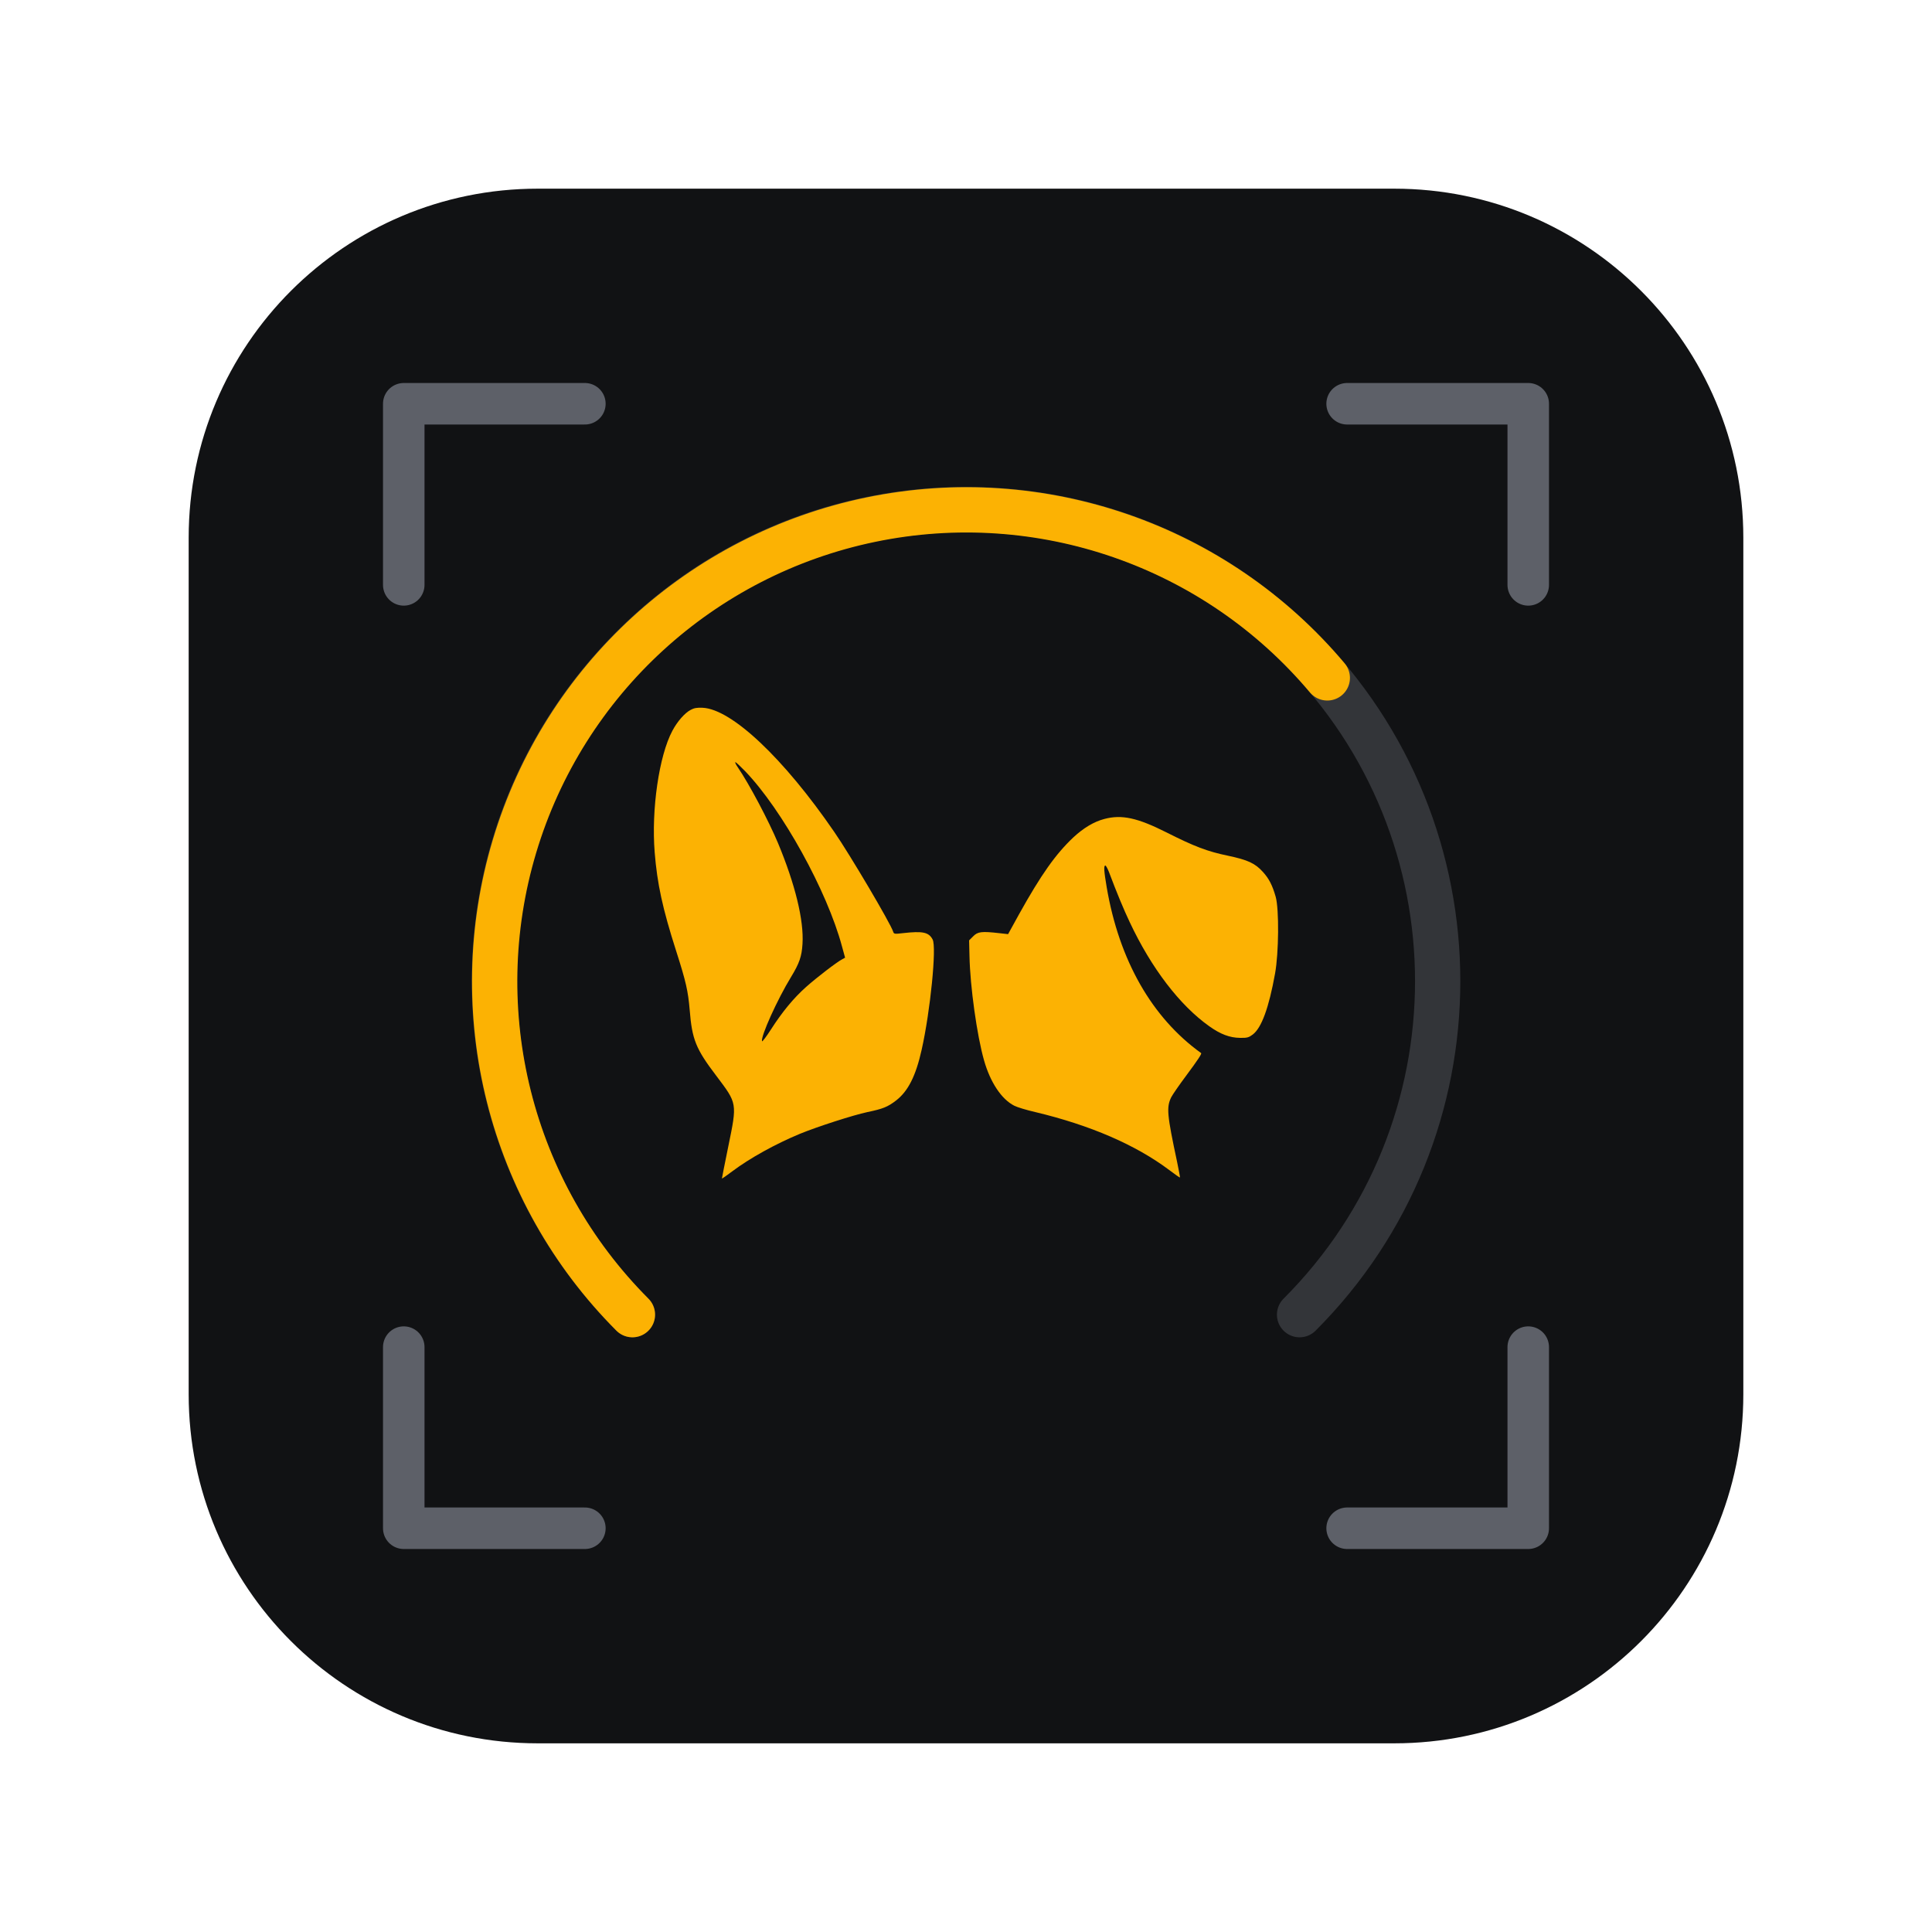
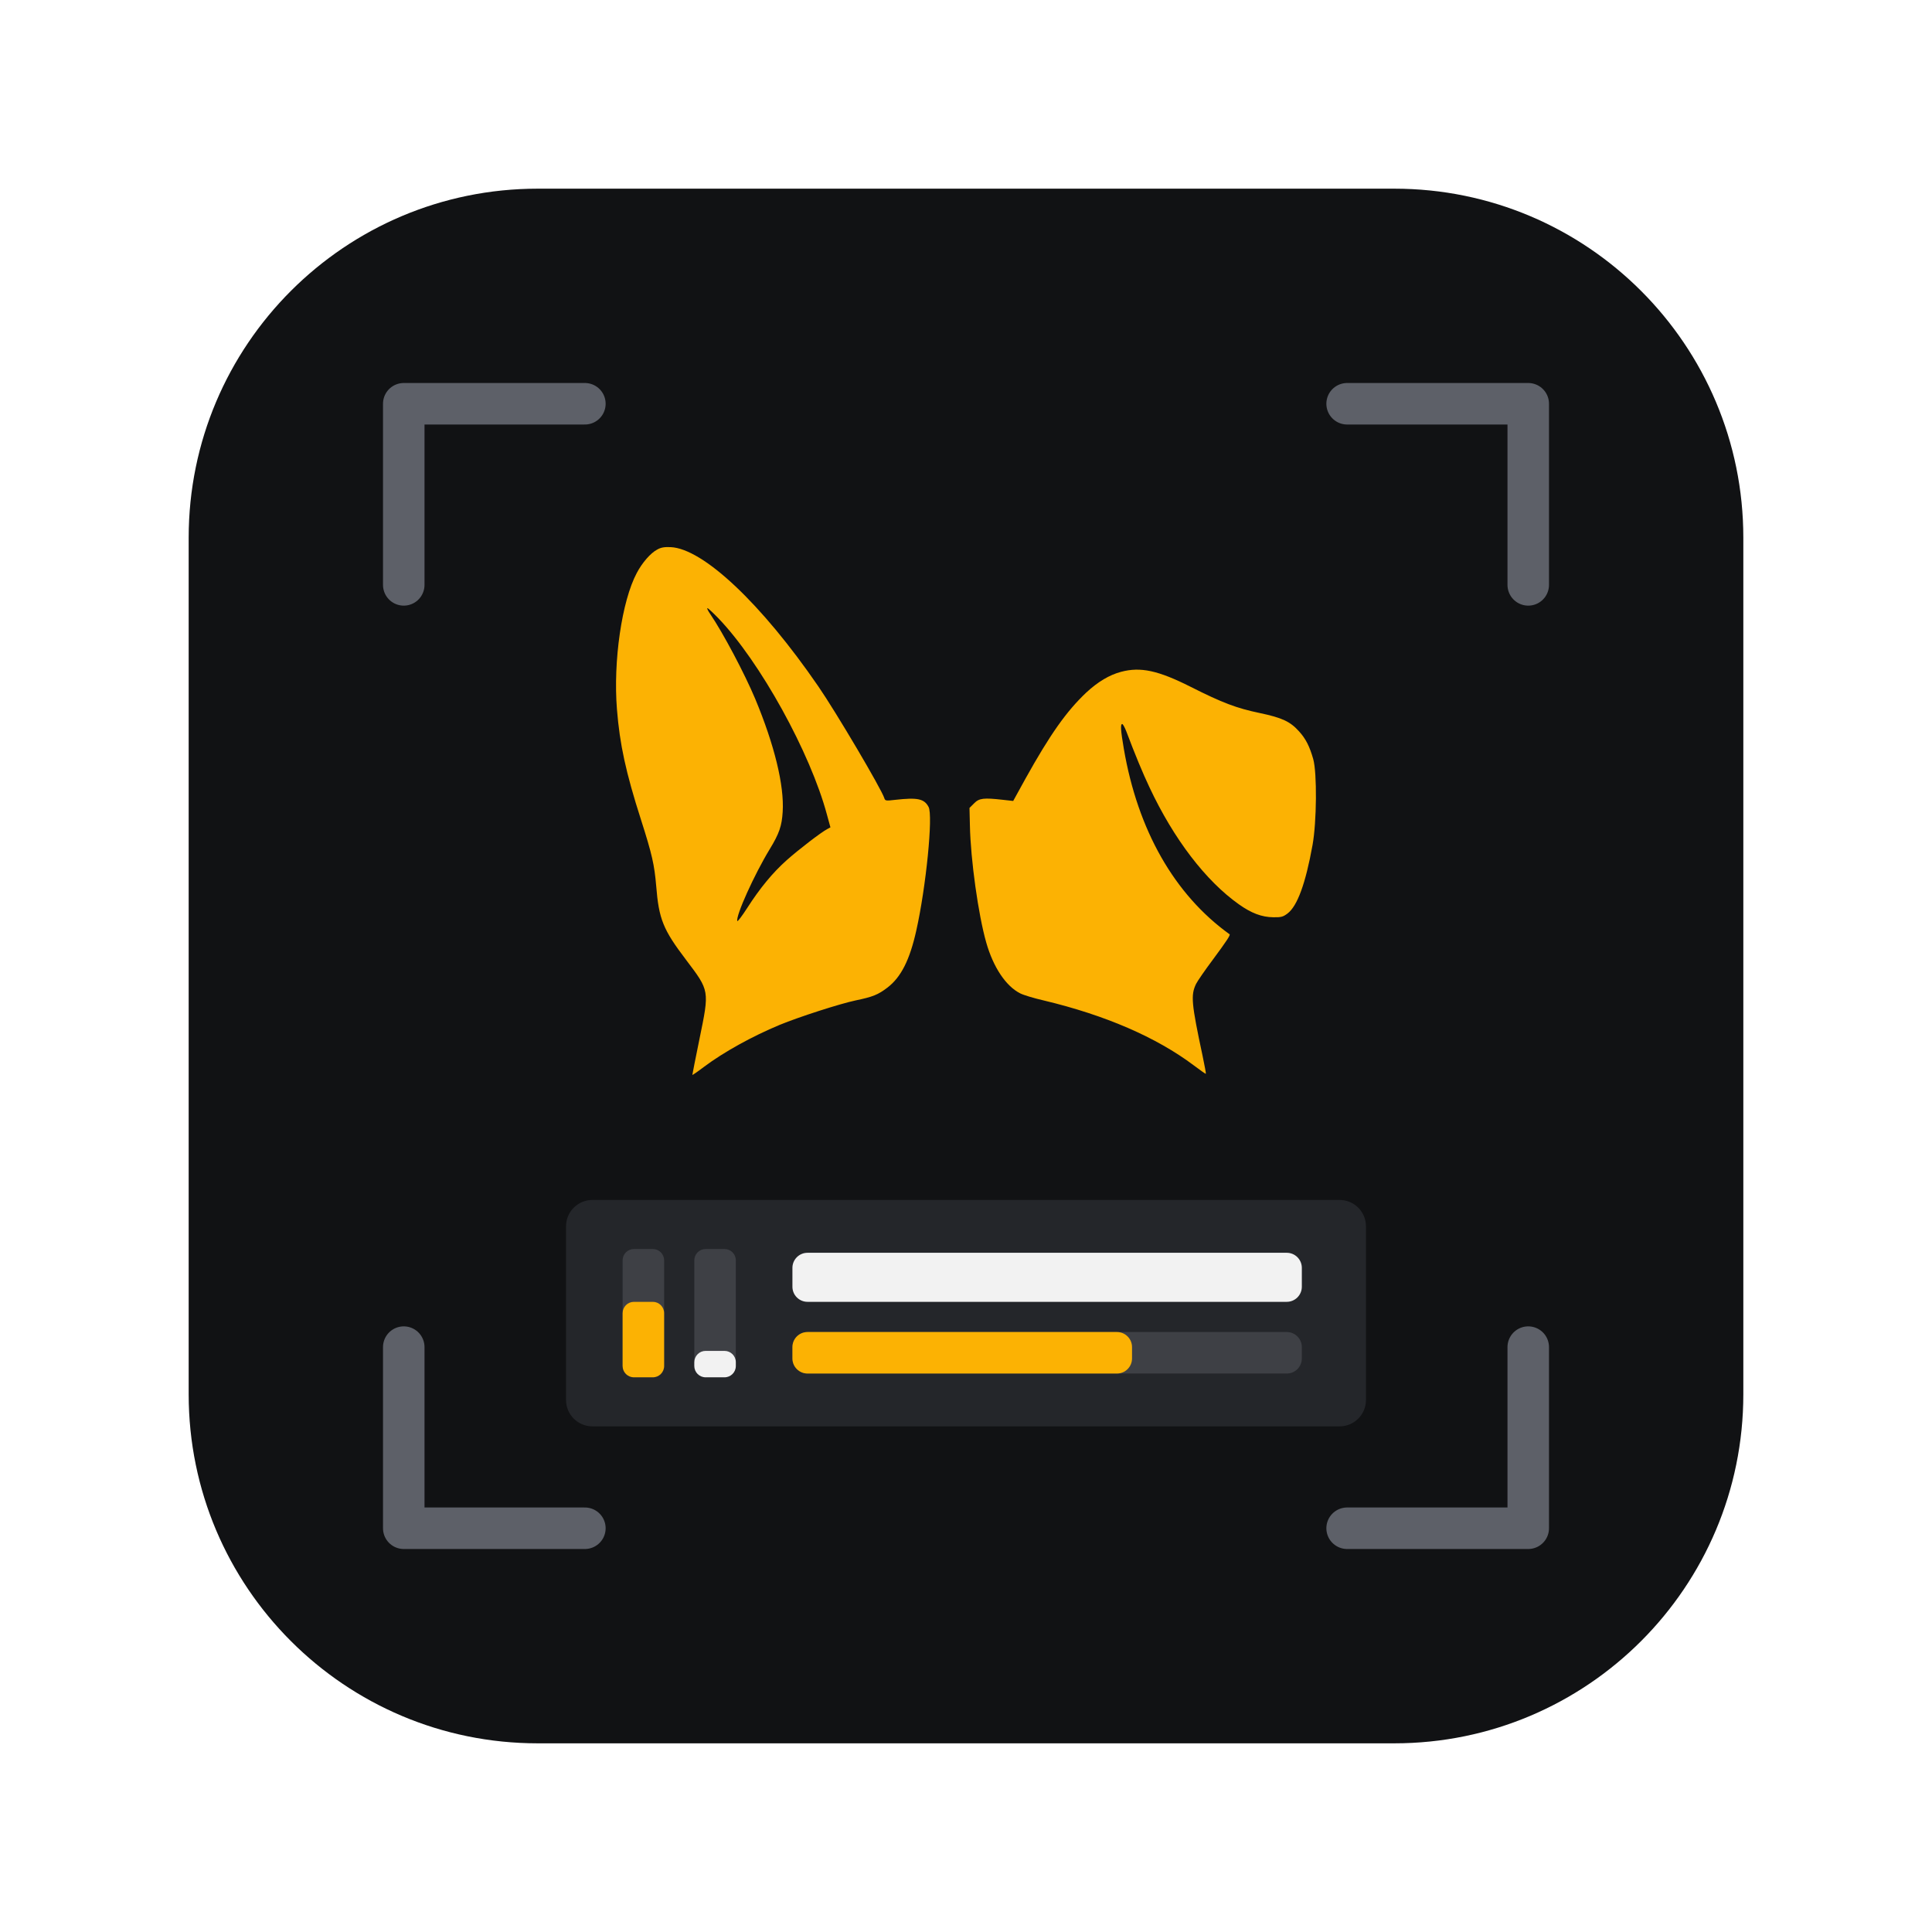
<svg xmlns="http://www.w3.org/2000/svg" width="1024" height="1024" viewBox="0 0 1024 1024">
  <rect id="tile" x="100" y="100" width="824" height="824" rx="185" fill="#111214" />
  <g fill="none" stroke="#5d6068" stroke-width="22" stroke-linecap="round" stroke-linejoin="round">
    <path d="M214 310 L214 214 L310 214" />
    <path d="M810 310 L810 214 L714 214" />
    <path d="M214 714 L214 810 L310 810" />
    <path d="M810 714 L810 810 L714 810" />
  </g>
-   <path d="M335.2 696.8 A250 250 0 1 1 688.8 696.8" fill="none" stroke="#5d6068" stroke-opacity="0.45" stroke-width="24" stroke-linecap="round" />
-   <path d="M335.2 696.8 A250 250 0 1 1 703.5 359.3" fill="none" stroke="#fcb203" stroke-width="24" stroke-linecap="round" />
-   <g fill="#fcb203" transform="translate(512 500) scale(0.66) translate(-527 -487.5) translate(0 1024) scale(0.1 -0.1)">
+   <g fill="#fcb203" transform="translate(512 430) scale(0.74) translate(-527 -487.5) translate(0 1024) scale(0.1 -0.1)">
    <path d="M3059 7240 c-48 -25 -108 -94 -147 -168 -107 -200 -170 -633 -142 -977 20 -250 63 -450 172 -790 80 -250 96 -323 109 -474 19 -238 49 -313 214 -530 169 -224 168 -216 96 -567 -28 -137 -51 -253 -51 -257 0 -3 38 23 84 58 140 105 344 218 541 300 141 58 430 151 543 175 125 26 162 41 229 92 98 75 160 198 207 409 70 312 121 825 88 885 -31 59 -79 69 -239 51 -67 -8 -72 -7 -78 12 -20 65 -348 620 -473 801 -407 593 -824 986 -1057 997 -45 2 -69 -2 -96 -17z m437 -492 c299 -311 659 -963 778 -1407 l25 -91 -22 -12 c-43 -22 -207 -148 -291 -223 -100 -89 -191 -199 -284 -344 -36 -56 -68 -98 -70 -92 -12 37 122 334 233 516 67 110 86 165 92 266 12 189 -59 479 -197 810 -75 179 -230 472 -322 607 -16 23 -25 42 -20 42 5 0 40 -33 78 -72z              M6381 6364 c-84 -22 -167 -72 -249 -148 -142 -134 -259 -299 -437 -619 l-87 -158 -72 8 c-140 16 -172 12 -208 -25 l-33 -33 3 -127 c5 -243 60 -638 117 -837 50 -176 140 -312 243 -364 23 -12 99 -35 169 -51 440 -105 806 -263 1076 -466 45 -34 83 -61 85 -59 2 1 -9 58 -23 126 -81 380 -86 437 -47 518 10 20 63 97 119 172 98 132 128 178 121 183 -395 284 -658 745 -758 1331 -22 129 -25 175 -11 175 5 0 18 -24 29 -52 62 -165 119 -302 166 -401 174 -371 403 -670 640 -838 90 -64 164 -92 247 -93 57 -1 70 3 102 27 70 53 129 213 179 490 30 166 33 516 5 616 -26 91 -53 145 -102 199 -63 70 -121 97 -282 131 -164 34 -267 73 -493 187 -234 118 -360 145 -499 108z" />
  </g>
+   <rect x="300" y="636" width="424" height="120" rx="14" fill="#24262a" />
+   <g fill="#5d6068" fill-opacity="0.45">
+     <rect x="330" y="662" width="22" height="68" rx="6" />
+     <rect x="368" y="662" width="22" height="68" rx="6" />
+     <rect x="420" y="706" width="270" height="22" rx="8" />
+   </g>
+   <rect x="330" y="690" width="22" height="40" rx="6" fill="#fcb203" />
+   <rect x="368" y="716" width="22" height="14" rx="6" fill="#f2f2f2" />
+   <rect x="420" y="664" width="270" height="26" rx="8" fill="#f2f2f2" />
+   <rect x="420" y="706" width="180" height="22" rx="8" fill="#fcb203" />
</svg>
